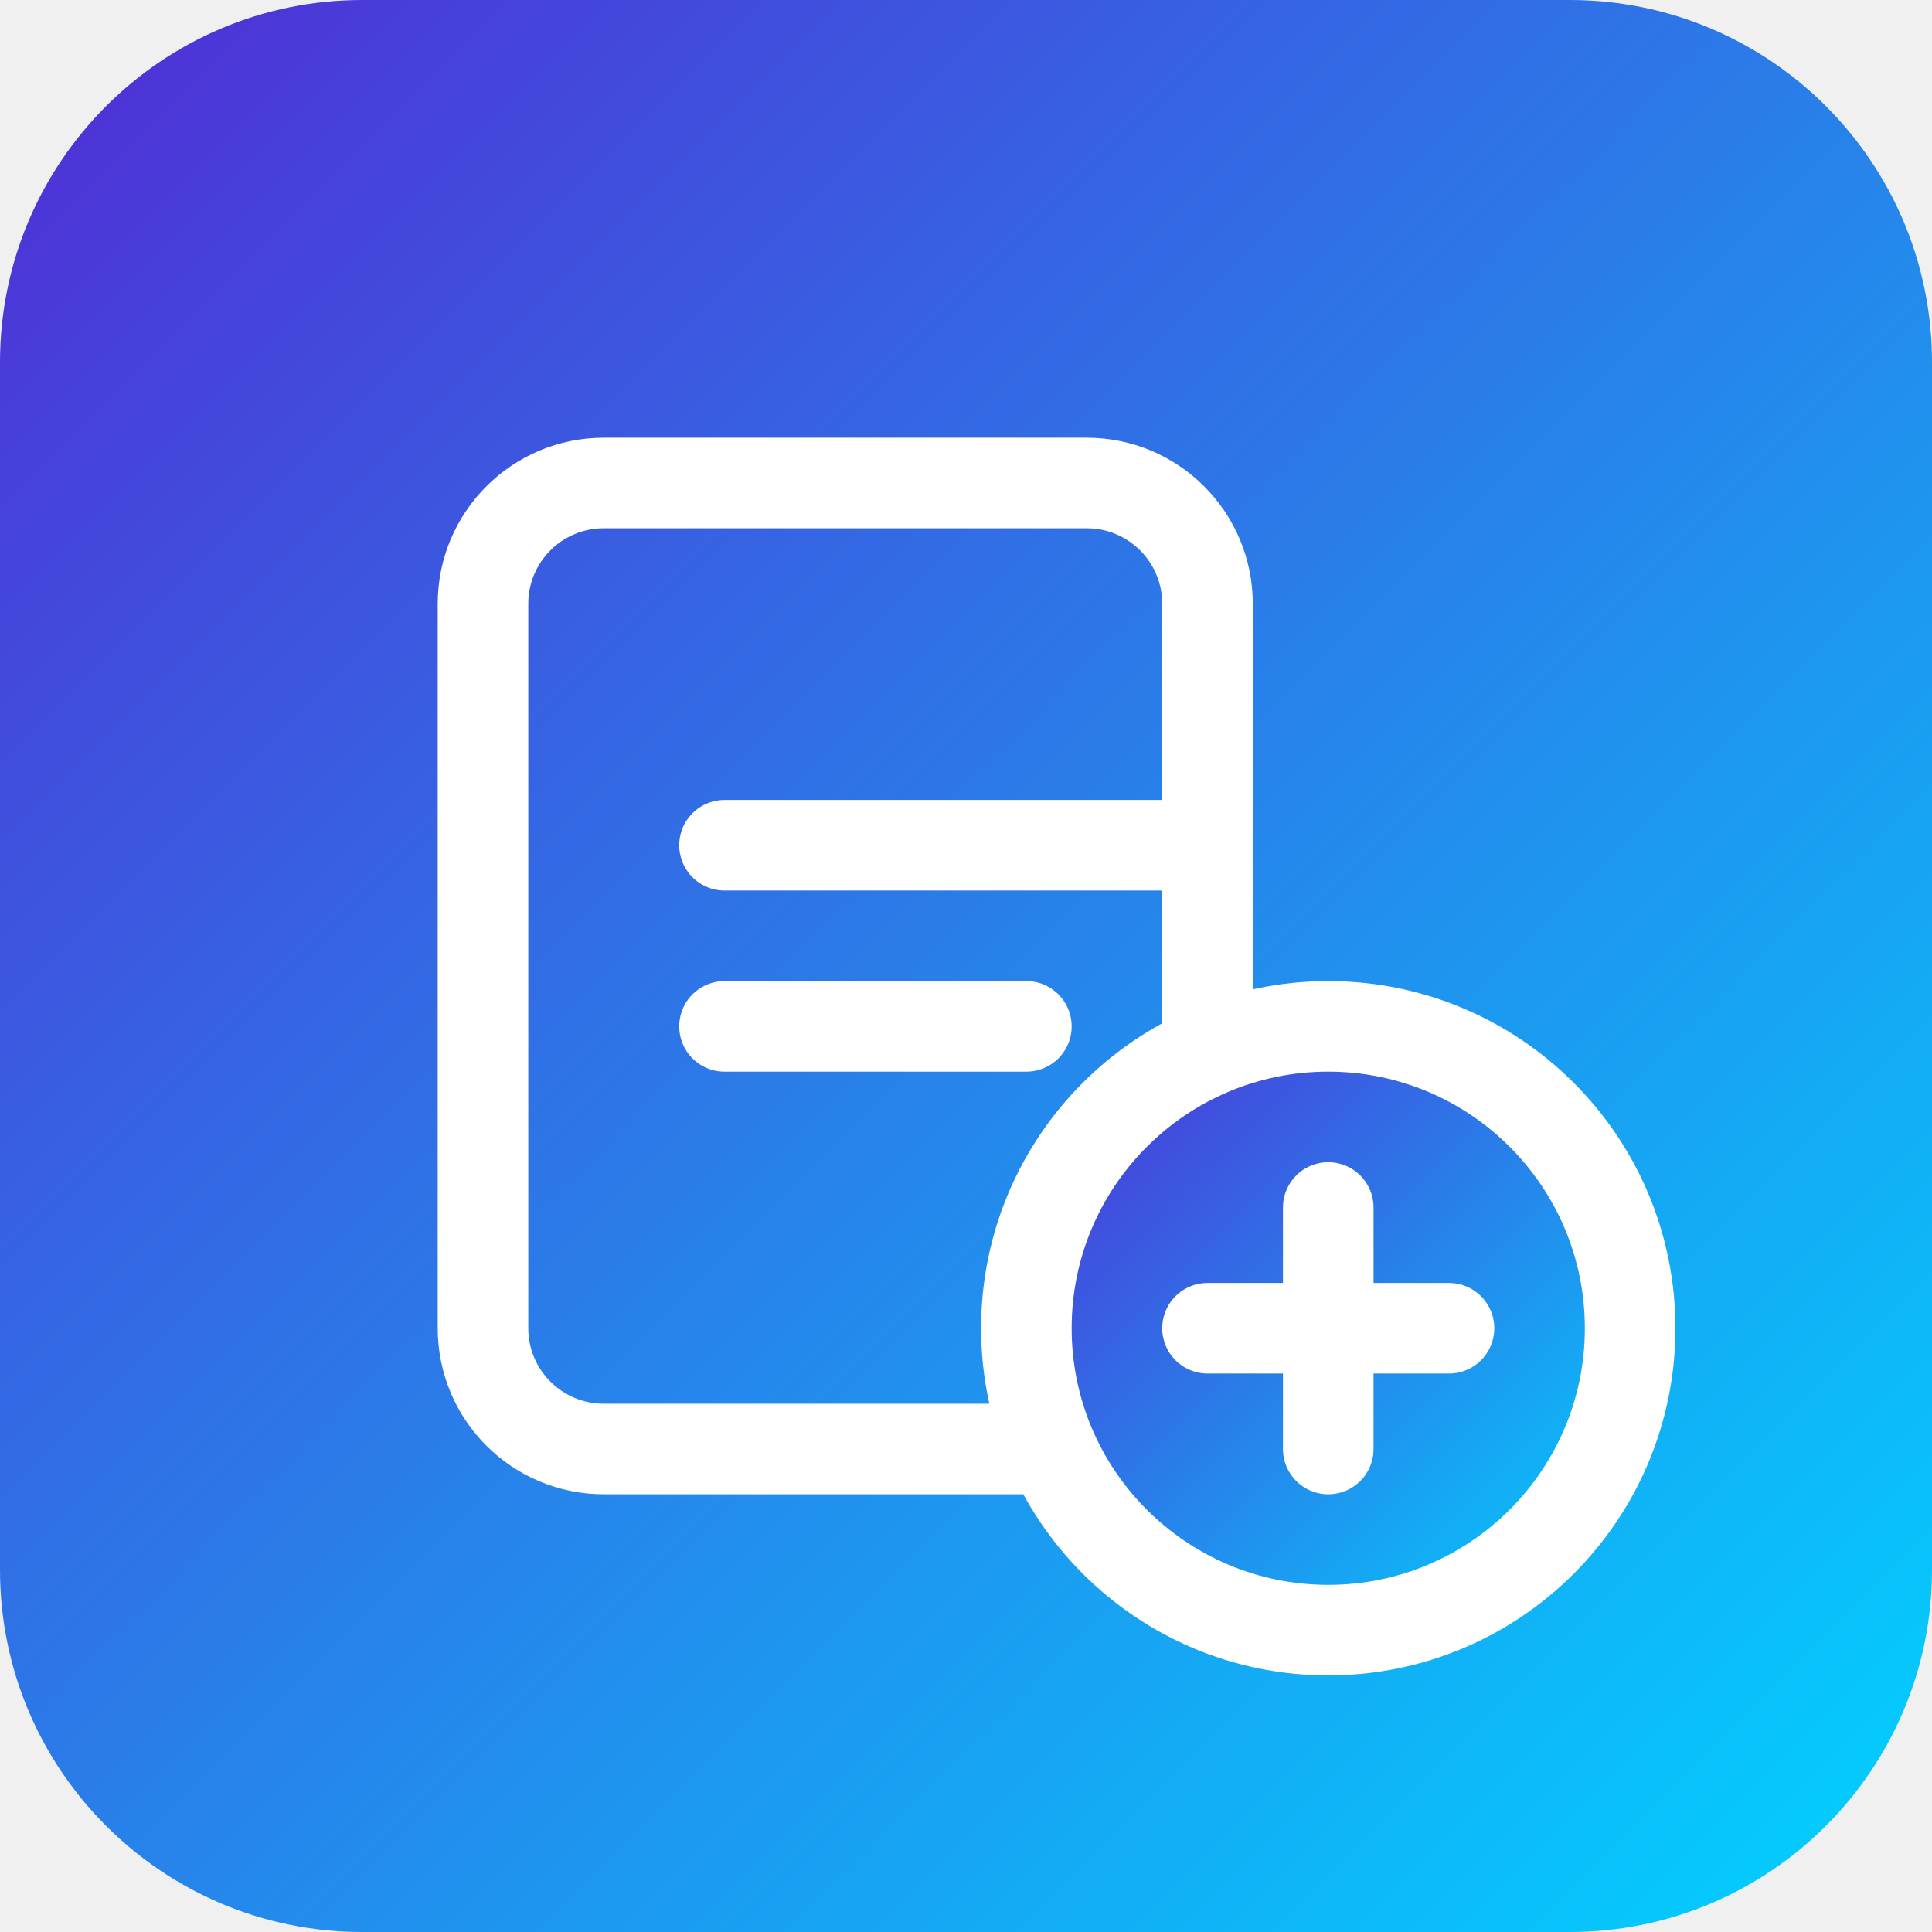
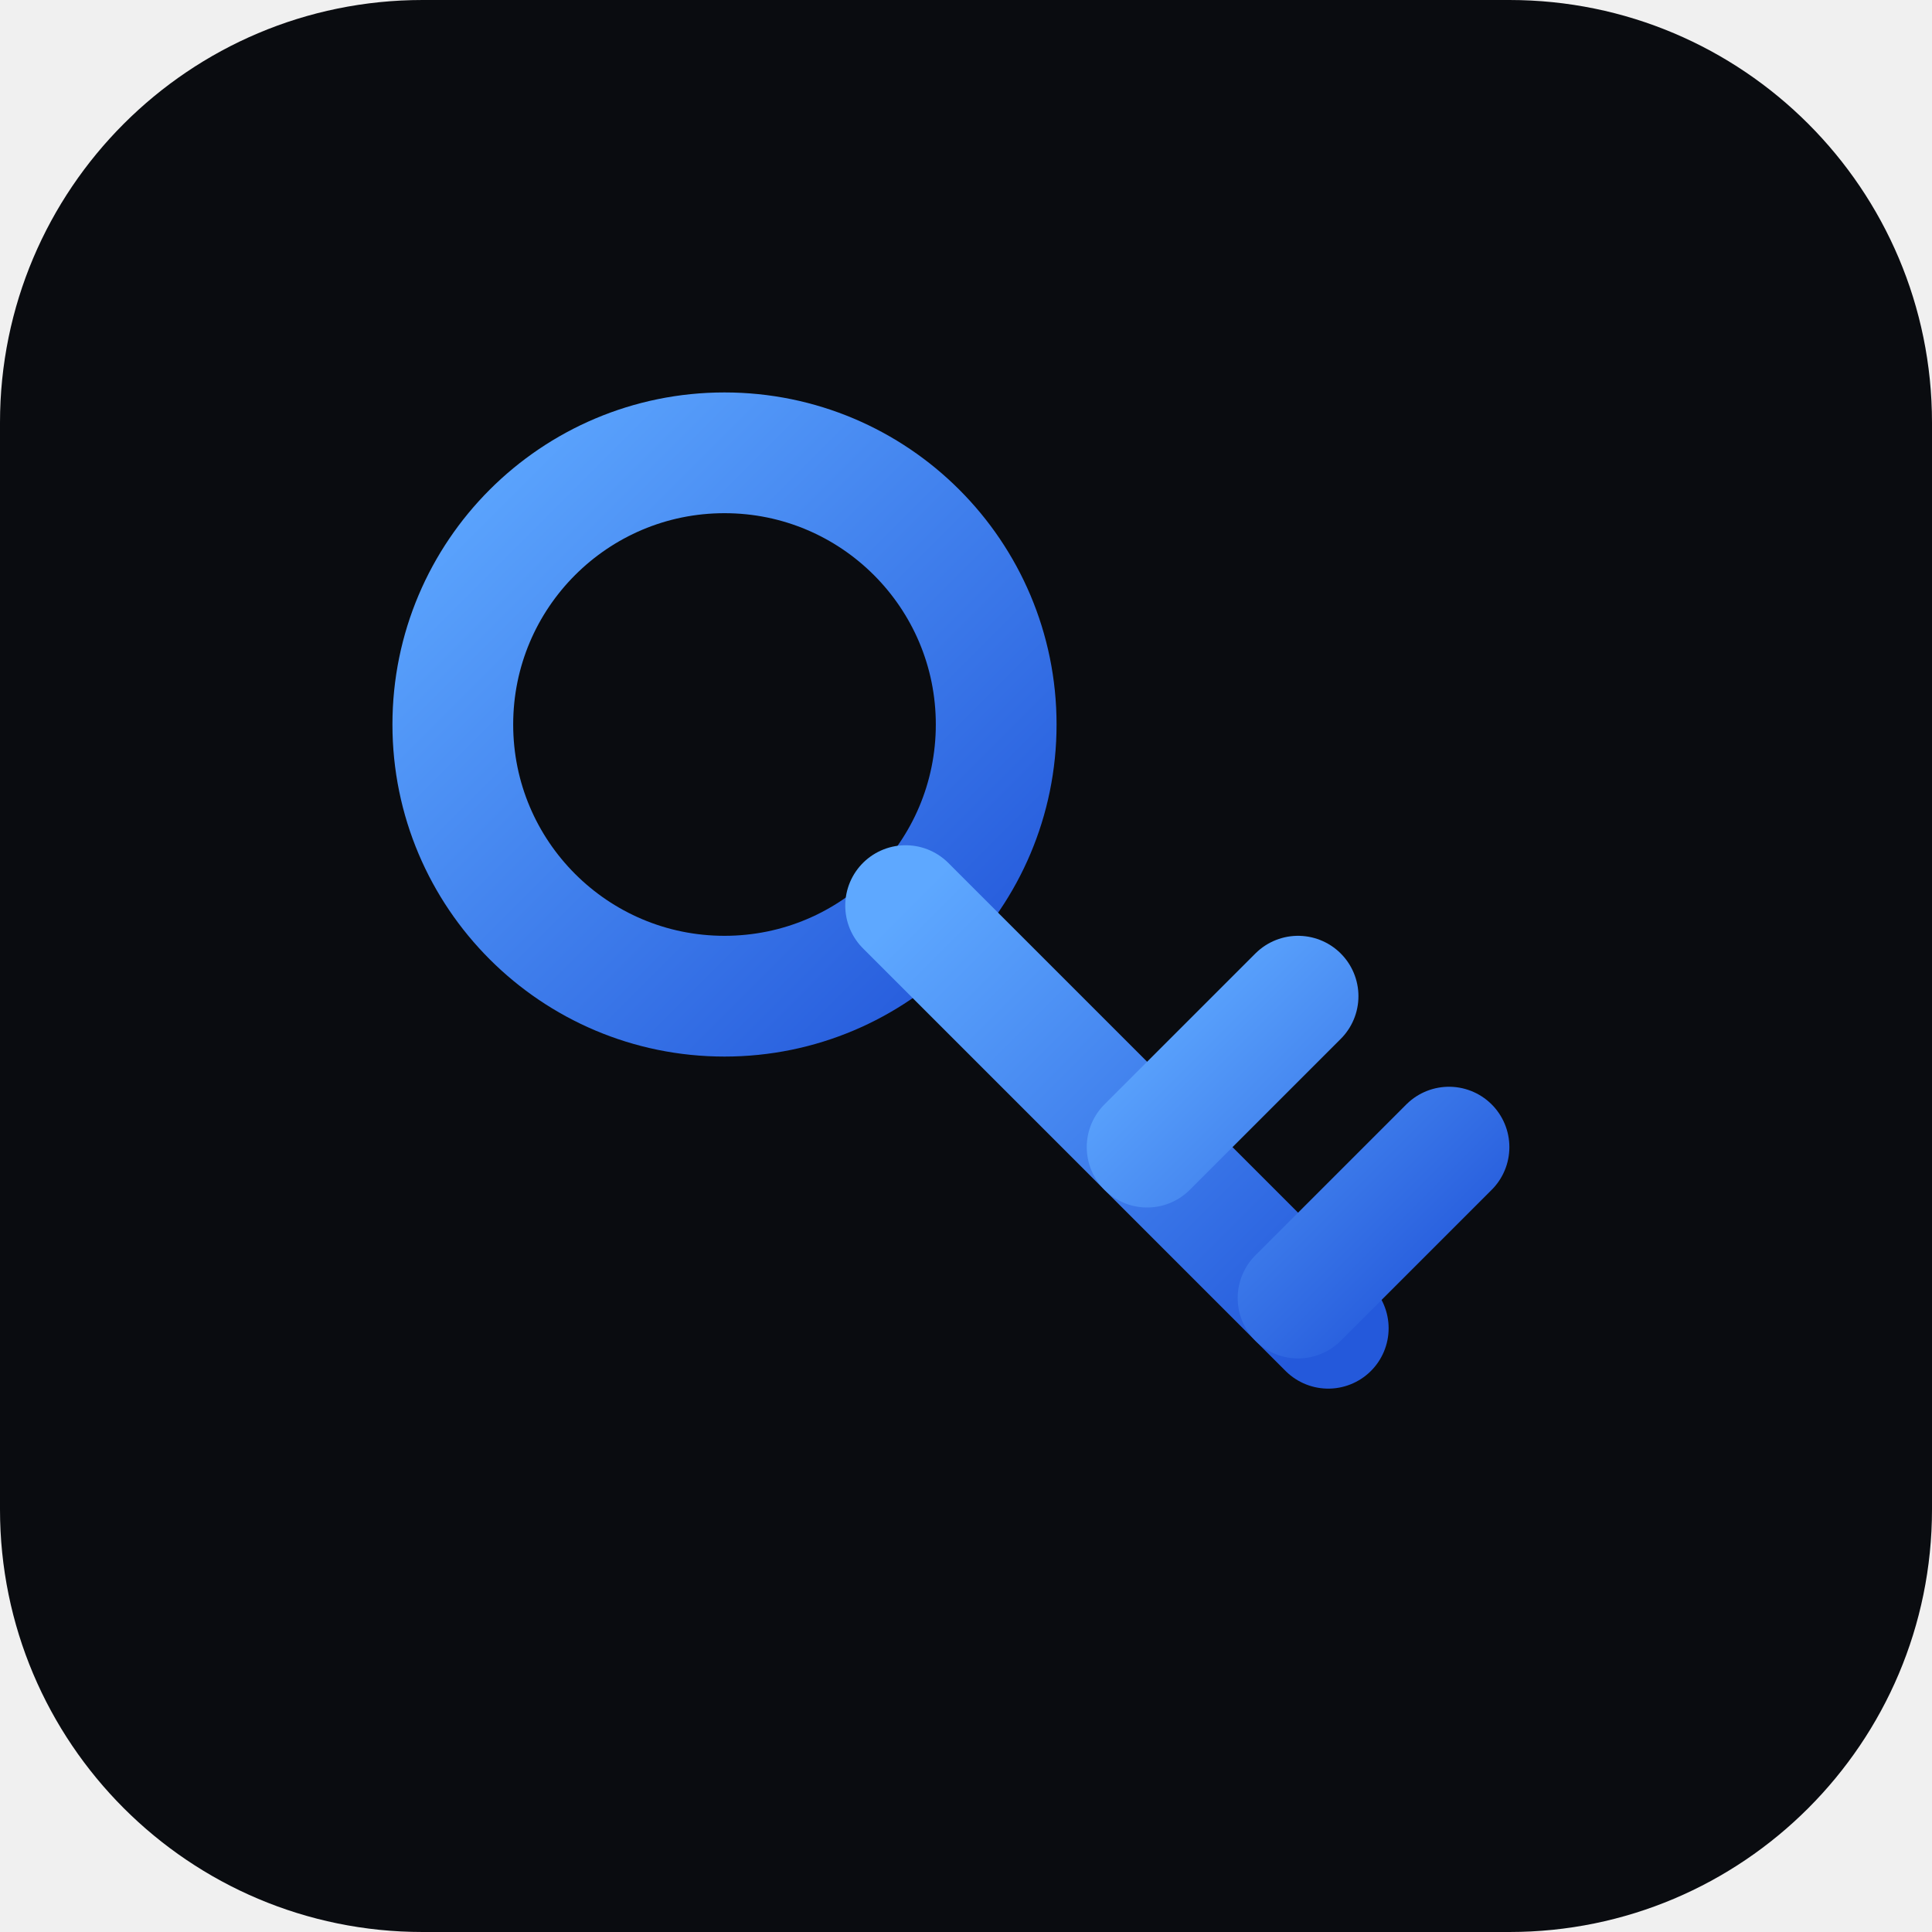
- <svg xmlns="http://www.w3.org/2000/svg" viewBox="0 0 32 32" width="32" height="32">
+ <svg xmlns="http://www.w3.org/2000/svg" viewBox="0 0 64 64" role="img" aria-label="SecretsManager">
  <defs>
-     <linearGradient id="grad" x1="0%" y1="0%" x2="100%" y2="100%">
-       <stop offset="0%" style="stop-color:#512BD4;stop-opacity:1" />
-       <stop offset="100%" style="stop-color:#00D4FF;stop-opacity:1" />
+     <linearGradient id="g" x1="0" y1="0" x2="1" y2="1">
+       <stop offset="0%" stop-color="#5ea8ff" />
+       <stop offset="100%" stop-color="#2459db" />
    </linearGradient>
  </defs>
-   <rect width="32" height="32" rx="6" fill="url(#grad)" />
-   <path d="M10 8h8a2 2 0 0 1 2 2v12a2 2 0 0 1-2 2h-8a2 2 0 0 1-2-2V10a2 2 0 0 1 2-2z" fill="none" stroke="white" stroke-width="1.5" />
-   <path d="M12 14h8M12 17h5" stroke="white" stroke-width="1.5" stroke-linecap="round" />
-   <circle cx="22" cy="22" r="5" fill="url(#grad)" stroke="white" stroke-width="1.5" />
-   <path d="M22 20v4M20 22h4" stroke="white" stroke-width="1.5" stroke-linecap="round" />
+   <rect width="64" height="64" rx="14" fill="#0a0c10" />
+   <circle cx="24" cy="24" r="9" fill="none" stroke="url(#g)" stroke-width="4" />
+   <path d="M30 30l14 14" fill="none" stroke="url(#g)" stroke-width="4" stroke-linecap="round" />
+   <path d="M38 38l5-5M43 43l5-5" fill="none" stroke="url(#g)" stroke-width="4" stroke-linecap="round" />
</svg>
